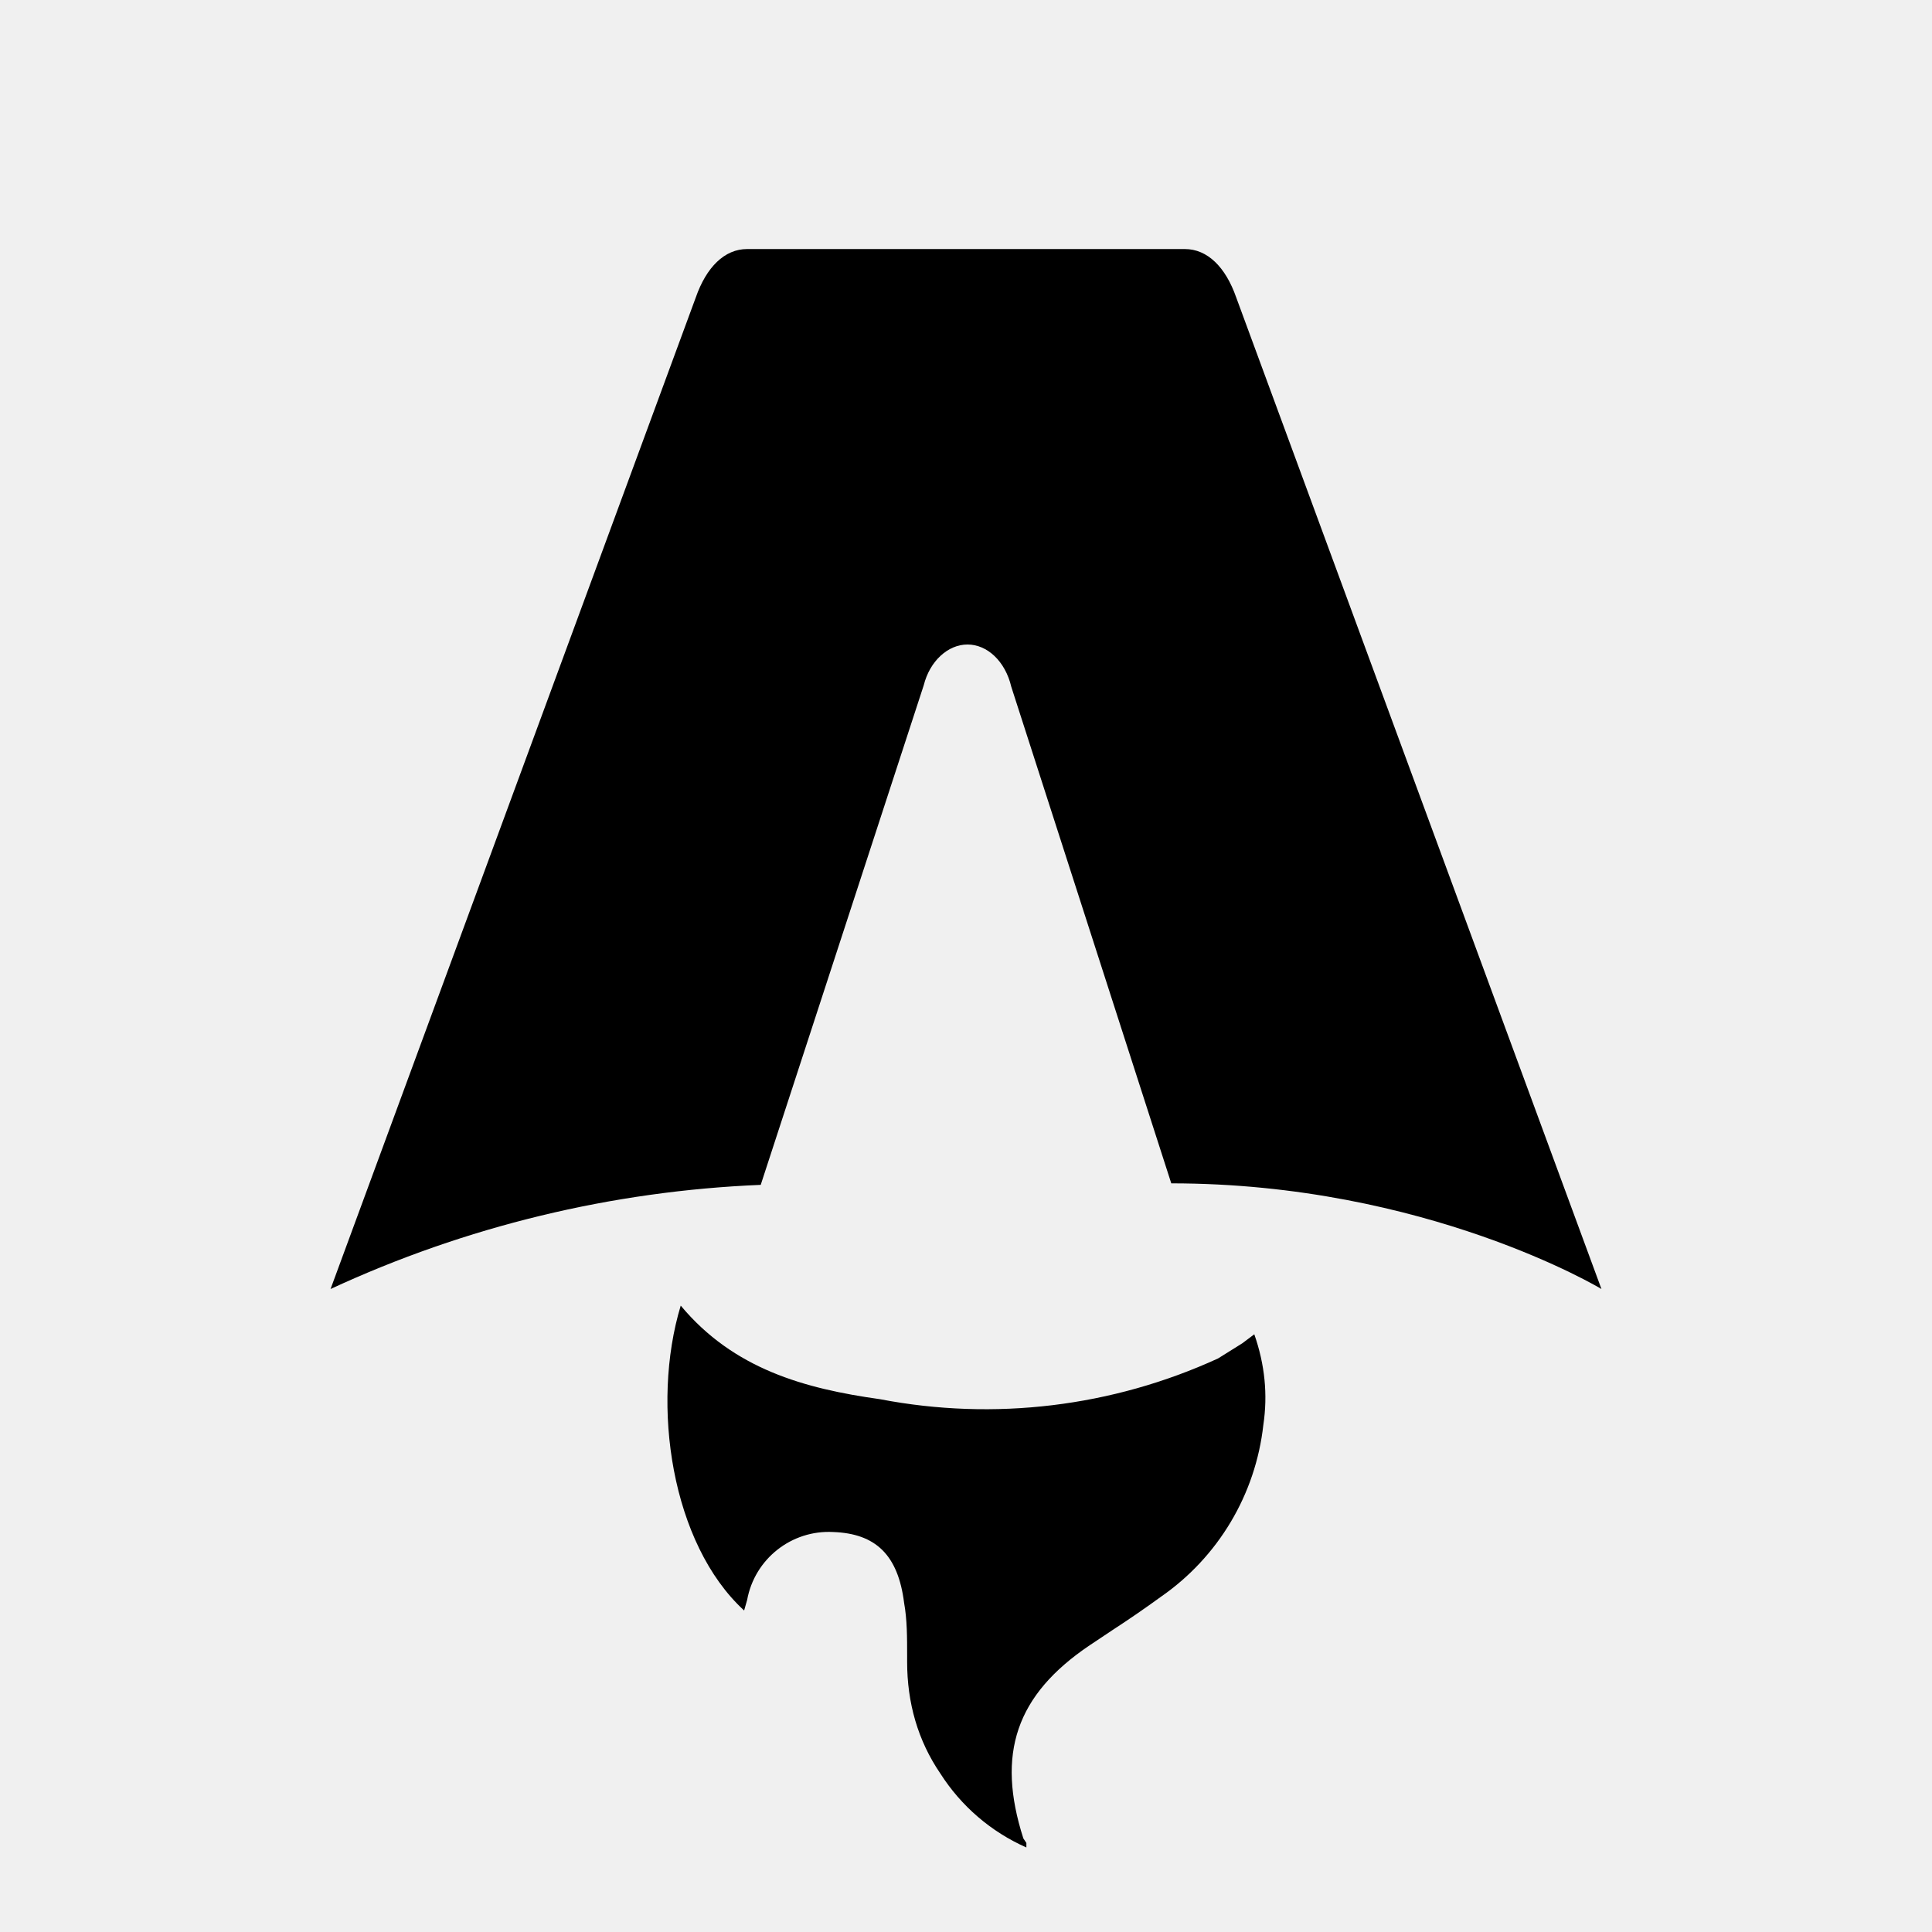
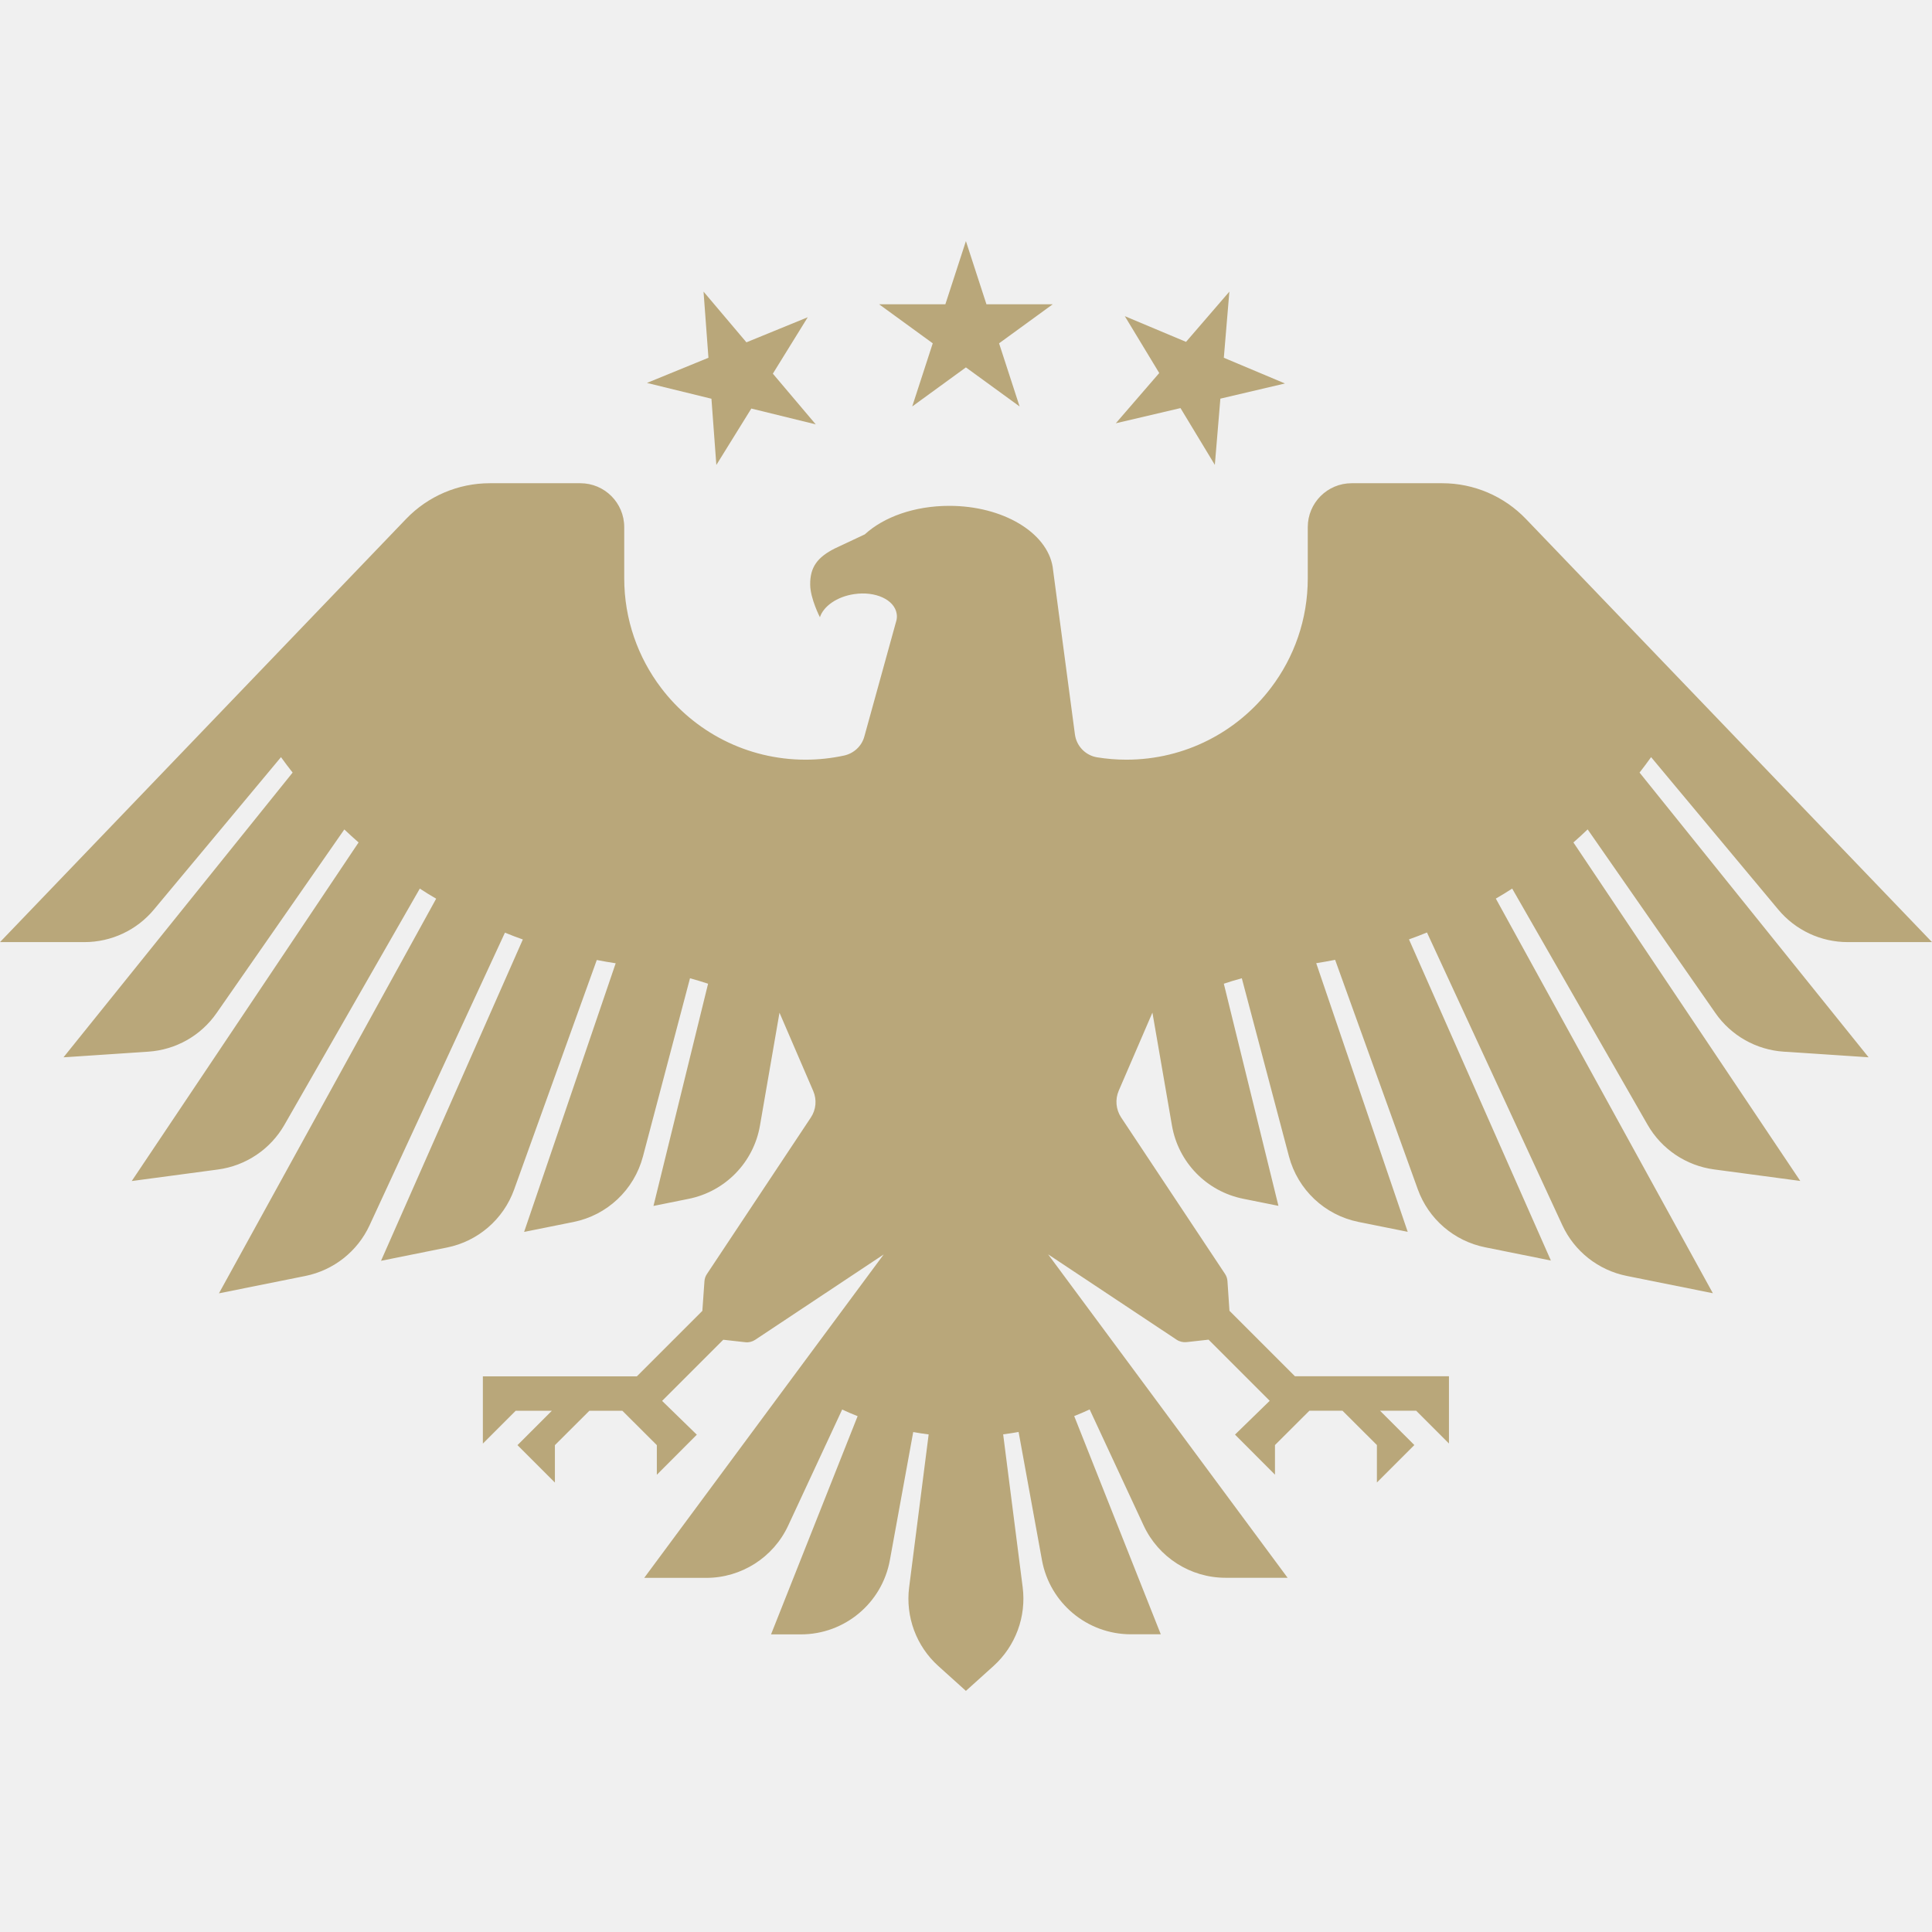
- <svg xmlns="http://www.w3.org/2000/svg" fill="none" viewBox="0 0 128 128">
-   <path d="M50.4 78.5a75.1 75.1 0 0 0-28.5 6.9l24.2-65.7c.7-2 1.9-3.2 3.4-3.2h29c1.5 0 2.7 1.2 3.4 3.2l24.2 65.7s-11.6-7-28.5-7L67 45.5c-.4-1.7-1.6-2.8-2.9-2.8-1.3 0-2.5 1.1-2.9 2.7L50.4 78.5Zm-1.1 28.2Zm-4.2-20.2c-2 6.6-.6 15.8 4.2 20.2a17.5 17.5 0 0 1 .2-.7 5.5 5.5 0 0 1 5.7-4.5c2.8.1 4.3 1.5 4.7 4.7.2 1.1.2 2.3.2 3.5v.4c0 2.7.7 5.2 2.2 7.4a13 13 0 0 0 5.7 4.9v-.3l-.2-.3c-1.8-5.6-.5-9.5 4.4-12.8l1.5-1a73 73 0 0 0 3.2-2.2 16 16 0 0 0 6.8-11.4c.3-2 .1-4-.6-6l-.8.6-1.6 1a37 37 0 0 1-22.4 2.7c-5-.7-9.7-2-13.2-6.2Z" />
-   <style>
-         path { fill: #000; }
-         @media (prefers-color-scheme: dark) {
-             path { fill: #FFF; }
-         }
-     </style>
+ <svg xmlns="http://www.w3.org/2000/svg" width="32" height="32" viewBox="0 0 212.66 159.58">
+   <path fill="#b9a77a" d="M174.75,64.76c-.51.49-1.03.97-1.56,1.43l24.97,37.26-9.49-1.27c-3.07-.41-5.78-2.23-7.32-4.92l-14.9-25.99c-.59.38-1.19.75-1.8,1.1l23.89,43.44-9.5-1.91c-3.11-.63-5.74-2.7-7.07-5.58l-14.9-32.22c-.65.27-1.31.52-1.98.76l15.62,35.35-7.25-1.46c-3.41-.69-6.22-3.11-7.4-6.38l-9.1-25.26c-.69.14-1.39.26-2.08.37l10.07,29.57-5.42-1.09c-3.72-.75-6.68-3.55-7.65-7.21l-5.19-19.61h0c-.67.18-1.33.38-1.98.6l6.01,24.45-3.88-.78c-4.03-.81-7.14-4.01-7.84-8.06l-2.15-12.43-3.71,8.6c-.41.96-.31,2.06.26,2.93l11.44,17.23c.16.24.25.51.27.8l.22,3.26,7.21,7.21h16.95v7.4l-3.61-3.61h-3.98l3.78,3.78-4.12,4.12v-4.12l-3.79-3.78h-3.64l-3.79,3.78v3.26l-4.4-4.41,3.82-3.72-6.73-6.73-2.42.27c-.38.04-.77-.05-1.09-.26l-14.15-9.4,10.17,13.73,16.19,21.87h-6.83c-3.87,0-7.39-2.25-9.02-5.76l-5.94-12.77c-.56.26-1.13.51-1.7.73l9.53,24.02h-3.29c-4.81,0-8.93-3.44-9.79-8.17l-2.57-14.1c-.56.1-1.12.19-1.7.26l2.15,16.84c.41,3.24-.79,6.47-3.21,8.66l-3.04,2.74-3.04-2.74c-2.42-2.18-3.62-5.42-3.21-8.65l2.15-16.84c-.57-.07-1.13-.16-1.7-.26l-2.57,14.1c-.86,4.73-4.98,8.17-9.79,8.17h-3.29l9.53-24.02c-.57-.22-1.14-.47-1.7-.73l-5.94,12.77c-1.63,3.51-5.15,5.76-9.02,5.76h-6.83l16.19-21.87,10.17-13.73-14.15,9.4c-.32.21-.71.31-1.09.26l-2.42-.27-6.73,6.73,3.82,3.72-4.4,4.41v-3.26l-3.79-3.78h-3.64l-3.79,3.78v4.12l-4.12-4.12,3.78-3.78h-3.98l-3.61,3.61v-7.4h16.95l7.21-7.21.23-3.26c.02-.28.11-.56.27-.79l11.44-17.23c.58-.87.68-1.97.26-2.93l-3.71-8.61h0l-2.15,12.43c-.7,4.05-3.82,7.25-7.85,8.06l-3.87.78,6.01-24.46c-.65-.22-1.32-.41-1.99-.6l-5.18,19.62c-.97,3.67-3.94,6.47-7.66,7.21l-5.42,1.09,10.08-29.57c-.7-.1-1.39-.23-2.08-.36l-9.1,25.27c-1.18,3.28-3.99,5.7-7.4,6.38l-7.25,1.46,15.61-35.37c-.67-.23-1.32-.49-1.97-.75l-14.9,32.21c-1.33,2.88-3.96,4.95-7.07,5.58l-9.51,1.91,23.91-43.44c-.61-.35-1.21-.72-1.8-1.11l-14.9,26c-1.54,2.69-4.25,4.51-7.32,4.92l-9.49,1.27,24.97-37.27c-.53-.46-1.05-.94-1.57-1.43l-14.06,20.21c-1.73,2.49-4.49,4.05-7.52,4.25l-9.33.62,25.22-31.34c-.44-.55-.86-1.12-1.28-1.7l-13.99,16.78c-1.89,2.27-4.69,3.58-7.64,3.58H0l44.7-46.58c2.41-2.51,5.73-3.93,9.21-3.93h9.97c2.67,0,4.83,2.16,4.83,4.83v5.63c0,4.54,1.52,8.72,4.06,12.07,3.64,4.8,9.41,7.9,15.91,7.9,1.44,0,2.85-.16,4.21-.45,1.08-.23,1.96-1.03,2.25-2.1l3.54-12.81c.05-.23.06-.47.02-.7-.24-1.55-2.34-2.52-4.7-2.16-1.89.28-3.36,1.34-3.75,2.54,0,0-1.05-2.04-1.07-3.56-.03-1.96.81-3.05,2.71-4.01l3.3-1.55c2.08-1.91,5.46-3.14,9.3-3.14,5.9,0,10.76,2.93,11.38,6.72l.06.46,2.39,17.98c.17,1.28,1.16,2.31,2.44,2.52,1.05.17,2.12.26,3.22.26,6.49,0,12.26-3.09,15.91-7.9,2.55-3.35,4.06-7.53,4.06-12.07v-5.63c0-2.67,2.16-4.83,4.83-4.83h9.97c3.48,0,6.8,1.42,9.21,3.93l44.7,46.58h-9.28c-2.95,0-5.75-1.31-7.64-3.58l-14-16.78c-.41.57-.83,1.14-1.27,1.7l25.21,31.34-9.34-.62c-3.02-.2-5.79-1.76-7.52-4.25l-14.06-20.21Z" />
+   <polygon fill="#b9a77a" points="100.41 18.2 106.32 13.9 112.23 18.2 109.97 11.25 115.88 6.95 108.58 6.95 106.32 0 104.06 6.95 96.76 6.95 102.67 11.25 100.41 18.2" />
+   <polygon fill="#b9a77a" points="129.94 18.38 133.72 24.63 134.33 17.34 141.44 15.67 134.71 12.84 135.32 5.56 130.55 11.09 123.81 8.26 127.6 14.52 122.82 20.05 129.94 18.38" />
+   <polygon fill="#b9a77a" points="78.31 17.35 78.85 24.64 82.7 18.43 89.79 20.17 85.07 14.59 88.91 8.38 82.16 11.14 77.44 5.56 77.98 12.84 71.21 15.61 78.31 17.35" />
</svg>
